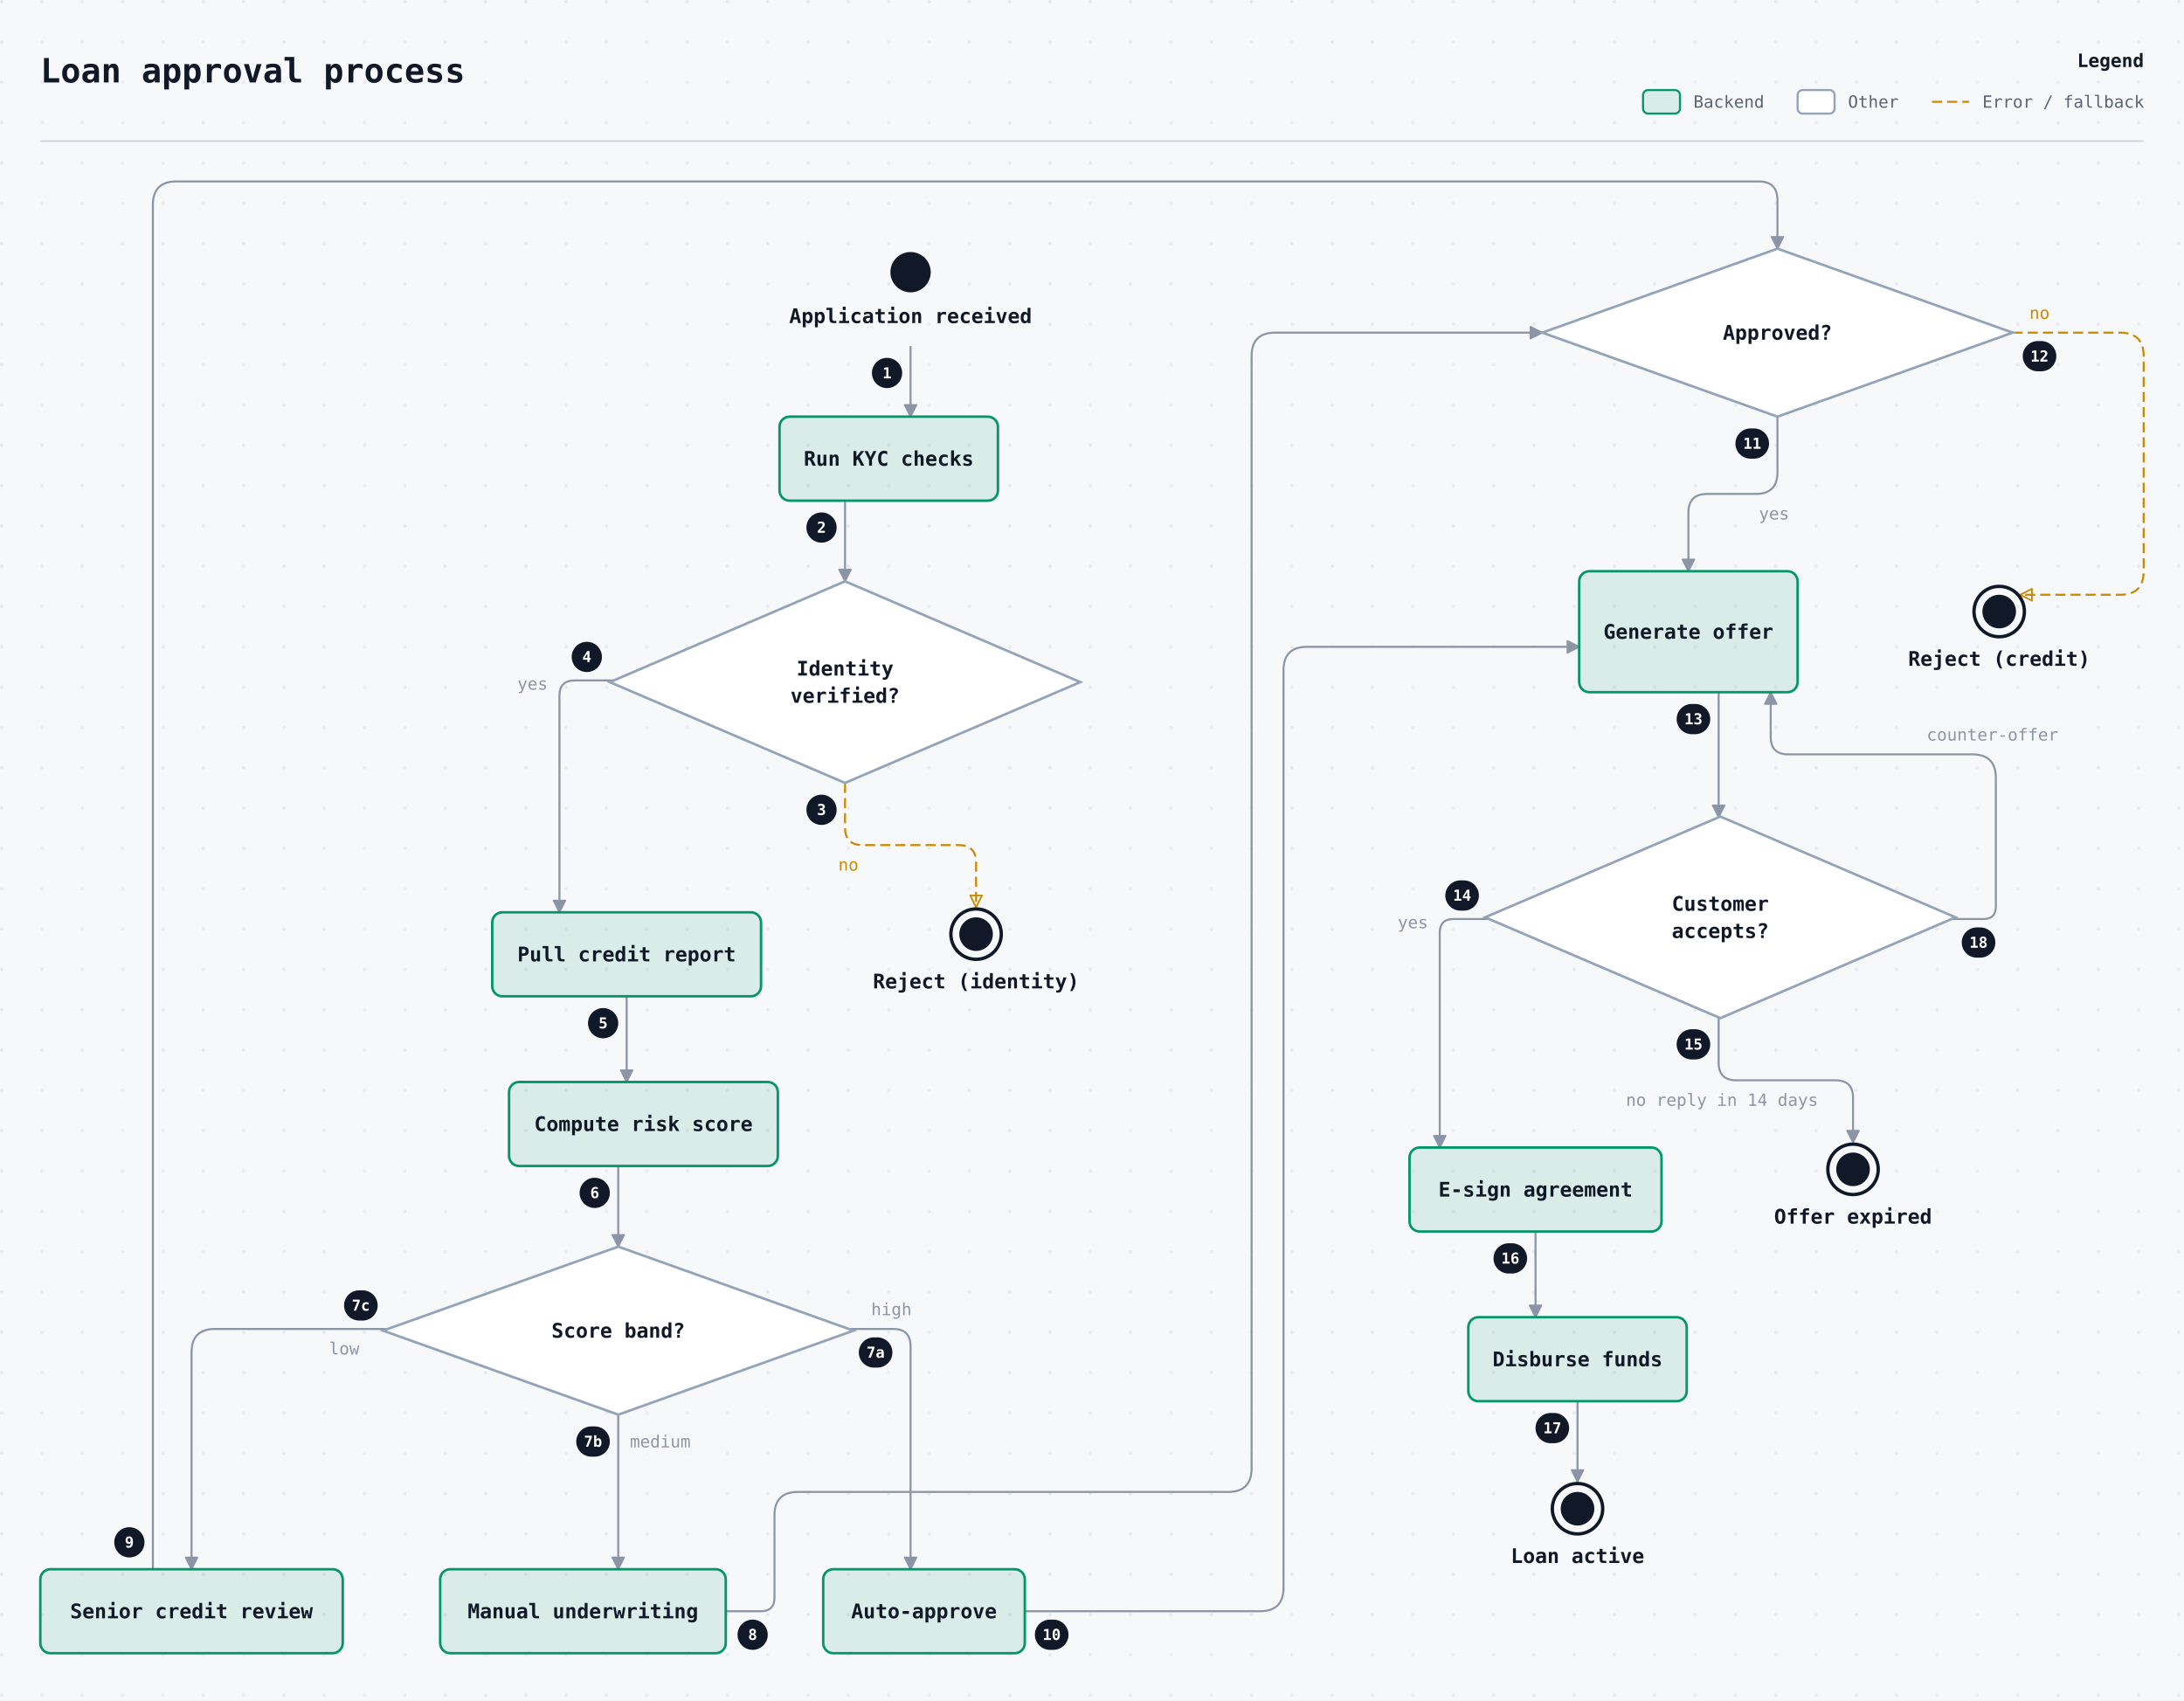
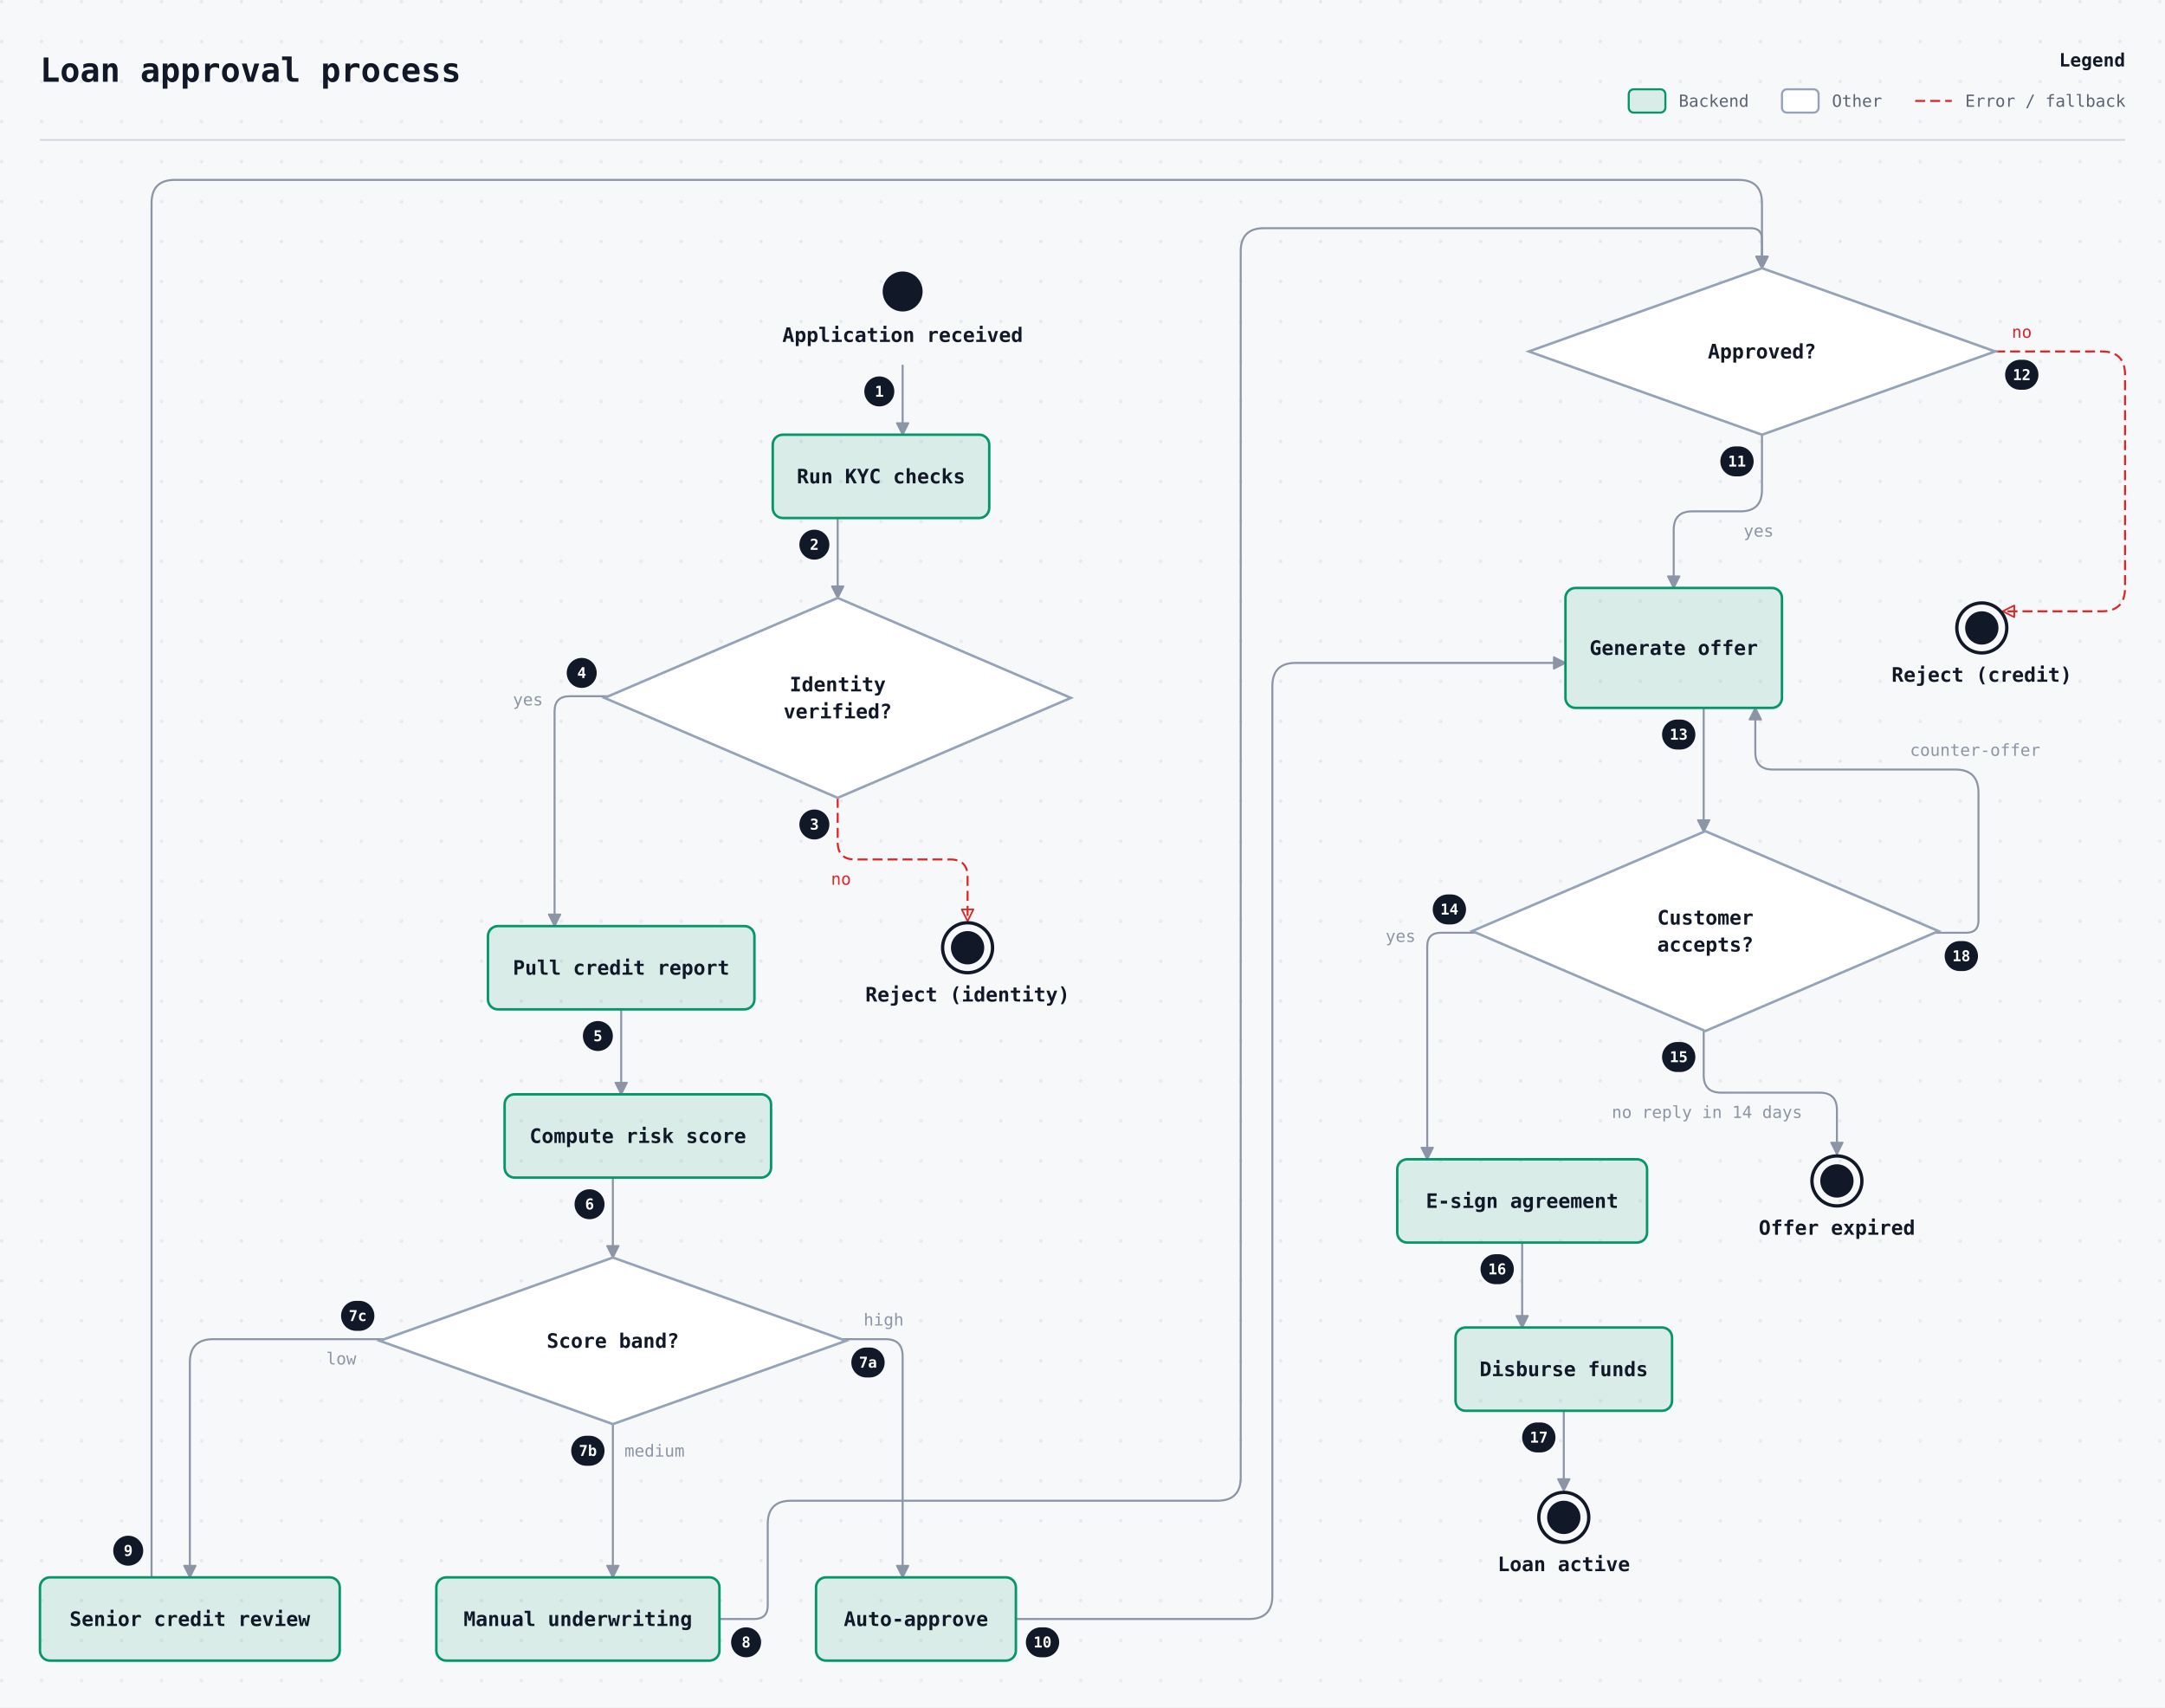
- <svg xmlns="http://www.w3.org/2000/svg" version="1.1" width="1300" height="1012" viewBox="0 0 1300 1012" font-family="JetBrains Mono, ui-monospace, SFMono-Regular, Menlo, Consolas, monospace">
+ <svg xmlns="http://www.w3.org/2000/svg" version="1.1" width="1300" height="1025" viewBox="0 0 1300 1025" font-family="JetBrains Mono, ui-monospace, SFMono-Regular, Menlo, Consolas, monospace">
  <defs>
    <pattern id="canvas-grid" width="24" height="24" patternUnits="userSpaceOnUse">
      <circle cx="1" cy="1" r="1" fill="#e3e7ed" />
    </pattern>
    <marker id="marker-arrow-0" viewBox="-1 -1 9 9" refX="7" refY="3.5" markerWidth="9" markerHeight="9" markerUnits="userSpaceOnUse" orient="auto-start-reverse">
      <path d="M0 0 L7 3.5 L0 7 Z" fill="#8b95a5" stroke="#8b95a5" stroke-width="1" stroke-linejoin="round" />
    </marker>
    <marker id="marker-uml-triangle-1" viewBox="-1 -1 9 9" refX="7" refY="3.5" markerWidth="9" markerHeight="9" markerUnits="userSpaceOnUse" orient="auto-start-reverse">
-       <path d="M0 0 L7 3.5 L0 7 Z" fill="none" stroke="#ca8a04" stroke-width="1" stroke-linejoin="round" />
+       <path d="M0 0 L7 3.5 L0 7 Z" fill="none" stroke="#dc2626" stroke-width="1" stroke-linejoin="round" />
    </marker>
  </defs>
  <rect width="100%" height="100%" fill="#f7f8fa" />
  <rect width="100%" height="100%" fill="url(#canvas-grid)" />
  <text x="24.0" y="49.1" text-anchor="start" font-size="20" font-weight="bold" fill="#111827">Loan approval process</text>
-   <path d="M 542.0 206.0 L 542.0 248.0" fill="none" stroke="#8b95a5" stroke-width="1.2" marker-end="url(#marker-arrow-0)" />
-   <path d="M 503.0 298.0 L 503.0 346.0" fill="none" stroke="#8b95a5" stroke-width="1.2" marker-end="url(#marker-arrow-0)" />
-   <path d="M 503.0 466.0 L 503.0 492.6 Q 503.0 503.0 513.4 503.0 L 570.6 503.0 Q 581.0 503.0 581.0 513.4 L 581.0 540.0" fill="none" stroke="#ca8a04" stroke-width="1.2" stroke-dasharray="6 3" marker-end="url(#marker-uml-triangle-1)" />
-   <path d="M 365.3 405.0 L 342.1 405.0 Q 333.0 405.0 333.0 414.1 L 333.0 543.0" fill="none" stroke="#8b95a5" stroke-width="1.2" marker-end="url(#marker-arrow-0)" />
-   <path d="M 373.0 593.0 L 373.0 644.0" fill="none" stroke="#8b95a5" stroke-width="1.2" marker-end="url(#marker-arrow-0)" />
-   <path d="M 368.0 694.0 L 368.0 742.0" fill="none" stroke="#8b95a5" stroke-width="1.2" marker-end="url(#marker-arrow-0)" />
-   <path d="M 505.2 791.0 L 531.7 791.0 Q 542.0 791.0 542.0 801.3 L 542.0 934.0" fill="none" stroke="#8b95a5" stroke-width="1.2" marker-end="url(#marker-arrow-0)" />
-   <path d="M 368.0 842.0 L 368.0 934.0" fill="none" stroke="#8b95a5" stroke-width="1.2" marker-end="url(#marker-arrow-0)" />
-   <path d="M 230.8 791.0 L 128.0 791.0 Q 114.0 791.0 114.0 805.0 L 114.0 934.0" fill="none" stroke="#8b95a5" stroke-width="1.2" marker-end="url(#marker-arrow-0)" />
-   <path d="M 432.0 959.0 L 452.9 959.0 Q 461.0 959.0 461.0 950.9 L 461.0 902.0 Q 461.0 888.0 475.0 888.0 L 731.0 888.0 Q 745.0 888.0 745.0 874.0 L 745.0 212.0 Q 745.0 198.0 759.0 198.0 L 918.0 198.0" fill="none" stroke="#8b95a5" stroke-width="1.2" marker-end="url(#marker-arrow-0)" />
-   <path d="M 91.0 934.0 L 91.0 122.0 Q 91.0 108.0 105.0 108.0 L 1046.8 108.0 Q 1058.0 108.0 1058.0 119.2 L 1058.0 148.0" fill="none" stroke="#8b95a5" stroke-width="1.2" marker-end="url(#marker-arrow-0)" />
-   <path d="M 610.0 959.0 L 750.0 959.0 Q 764.0 959.0 764.0 945.0 L 764.0 399.0 Q 764.0 385.0 778.0 385.0 L 940.0 385.0" fill="none" stroke="#8b95a5" stroke-width="1.2" marker-end="url(#marker-arrow-0)" />
-   <path d="M 1058.0 248.0 L 1058.0 281.1 Q 1058.0 294.0 1045.1 294.0 L 1016.2 294.0 Q 1005.0 294.0 1005.0 305.2 L 1005.0 340.0" fill="none" stroke="#8b95a5" stroke-width="1.2" marker-end="url(#marker-arrow-0)" />
-   <path d="M 1198.0 198.0 L 1262.0 198.0 Q 1276.0 198.0 1276.0 212.0 L 1276.0 340.0 Q 1276.0 354.0 1262.0 354.0 L 1202.5 354.0" fill="none" stroke="#ca8a04" stroke-width="1.2" stroke-dasharray="6 3" marker-end="url(#marker-uml-triangle-1)" />
-   <path d="M 1023.0 412.0 L 1023.0 486.4" fill="none" stroke="#8b95a5" stroke-width="1.2" marker-end="url(#marker-arrow-0)" />
-   <path d="M 886.3 547.0 L 865.2 547.0 Q 857.0 547.0 857.0 555.2 L 857.0 683.0" fill="none" stroke="#8b95a5" stroke-width="1.2" marker-end="url(#marker-arrow-0)" />
-   <path d="M 1023.0 605.6 L 1023.0 632.5 Q 1023.0 643.0 1033.5 643.0 L 1092.6 643.0 Q 1103.0 643.0 1103.0 653.4 L 1103.0 680.0" fill="none" stroke="#8b95a5" stroke-width="1.2" marker-end="url(#marker-arrow-0)" />
-   <path d="M 914.0 733.0 L 914.0 784.0" fill="none" stroke="#8b95a5" stroke-width="1.2" marker-end="url(#marker-arrow-0)" />
-   <path d="M 939.0 834.0 L 939.0 882.0" fill="none" stroke="#8b95a5" stroke-width="1.2" marker-end="url(#marker-arrow-0)" />
-   <path d="M 1161.7 547.0 L 1180.6 547.0 Q 1188.0 547.0 1188.0 539.6 L 1188.0 463.0 Q 1188.0 449.0 1174.0 449.0 L 1064.4 449.0 Q 1054.0 449.0 1054.0 438.6 L 1054.0 412.0" fill="none" stroke="#8b95a5" stroke-width="1.2" marker-end="url(#marker-arrow-0)" />
-   <circle cx="542.0" cy="162.0" r="12.0" fill="#111827" />
-   <text x="542.0" y="192.3" text-anchor="middle" font-size="12" font-weight="bold" fill="#111827">
+   <path d="M 542.0 219.0 L 542.0 261.0" fill="none" stroke="#8b95a5" stroke-width="1.2" marker-end="url(#marker-arrow-0)" />
+   <path d="M 503.0 311.0 L 503.0 359.0" fill="none" stroke="#8b95a5" stroke-width="1.2" marker-end="url(#marker-arrow-0)" />
+   <path d="M 503.0 479.0 L 503.0 505.6 Q 503.0 516.0 513.4 516.0 L 570.6 516.0 Q 581.0 516.0 581.0 526.4 L 581.0 553.0" fill="none" stroke="#dc2626" stroke-width="1.2" stroke-dasharray="6 3" marker-end="url(#marker-uml-triangle-1)" />
+   <path d="M 365.3 418.0 L 342.1 418.0 Q 333.0 418.0 333.0 427.1 L 333.0 556.0" fill="none" stroke="#8b95a5" stroke-width="1.2" marker-end="url(#marker-arrow-0)" />
+   <path d="M 373.0 606.0 L 373.0 657.0" fill="none" stroke="#8b95a5" stroke-width="1.2" marker-end="url(#marker-arrow-0)" />
+   <path d="M 368.0 707.0 L 368.0 755.0" fill="none" stroke="#8b95a5" stroke-width="1.2" marker-end="url(#marker-arrow-0)" />
+   <path d="M 505.2 804.0 L 531.7 804.0 Q 542.0 804.0 542.0 814.3 L 542.0 947.0" fill="none" stroke="#8b95a5" stroke-width="1.2" marker-end="url(#marker-arrow-0)" />
+   <path d="M 368.0 855.0 L 368.0 947.0" fill="none" stroke="#8b95a5" stroke-width="1.2" marker-end="url(#marker-arrow-0)" />
+   <path d="M 230.8 804.0 L 128.0 804.0 Q 114.0 804.0 114.0 818.0 L 114.0 947.0" fill="none" stroke="#8b95a5" stroke-width="1.2" marker-end="url(#marker-arrow-0)" />
+   <path d="M 432.0 972.0 L 452.9 972.0 Q 461.0 972.0 461.0 963.9 L 461.0 915.0 Q 461.0 901.0 475.0 901.0 L 731.0 901.0 Q 745.0 901.0 745.0 887.0 L 745.0 151.0 Q 745.0 137.0 759.0 137.0 L 1051.3 137.0 Q 1058.0 137.0 1058.0 143.7 L 1058.0 161.0" fill="none" stroke="#8b95a5" stroke-width="1.2" marker-end="url(#marker-arrow-0)" />
+   <path d="M 91.0 947.0 L 91.0 122.0 Q 91.0 108.0 105.0 108.0 L 1044.0 108.0 Q 1058.0 108.0 1058.0 122.0 L 1058.0 161.0" fill="none" stroke="#8b95a5" stroke-width="1.2" marker-end="url(#marker-arrow-0)" />
+   <path d="M 610.0 972.0 L 750.0 972.0 Q 764.0 972.0 764.0 958.0 L 764.0 412.0 Q 764.0 398.0 778.0 398.0 L 940.0 398.0" fill="none" stroke="#8b95a5" stroke-width="1.2" marker-end="url(#marker-arrow-0)" />
+   <path d="M 1058.0 261.0 L 1058.0 294.1 Q 1058.0 307.0 1045.1 307.0 L 1016.2 307.0 Q 1005.0 307.0 1005.0 318.2 L 1005.0 353.0" fill="none" stroke="#8b95a5" stroke-width="1.2" marker-end="url(#marker-arrow-0)" />
+   <path d="M 1198.0 211.0 L 1262.0 211.0 Q 1276.0 211.0 1276.0 225.0 L 1276.0 353.0 Q 1276.0 367.0 1262.0 367.0 L 1202.5 367.0" fill="none" stroke="#dc2626" stroke-width="1.2" stroke-dasharray="6 3" marker-end="url(#marker-uml-triangle-1)" />
+   <path d="M 1023.0 425.0 L 1023.0 499.4" fill="none" stroke="#8b95a5" stroke-width="1.2" marker-end="url(#marker-arrow-0)" />
+   <path d="M 886.3 560.0 L 865.2 560.0 Q 857.0 560.0 857.0 568.2 L 857.0 696.0" fill="none" stroke="#8b95a5" stroke-width="1.2" marker-end="url(#marker-arrow-0)" />
+   <path d="M 1023.0 618.6 L 1023.0 645.5 Q 1023.0 656.0 1033.5 656.0 L 1092.6 656.0 Q 1103.0 656.0 1103.0 666.4 L 1103.0 693.0" fill="none" stroke="#8b95a5" stroke-width="1.2" marker-end="url(#marker-arrow-0)" />
+   <path d="M 914.0 746.0 L 914.0 797.0" fill="none" stroke="#8b95a5" stroke-width="1.2" marker-end="url(#marker-arrow-0)" />
+   <path d="M 939.0 847.0 L 939.0 895.0" fill="none" stroke="#8b95a5" stroke-width="1.2" marker-end="url(#marker-arrow-0)" />
+   <path d="M 1161.7 560.0 L 1180.6 560.0 Q 1188.0 560.0 1188.0 552.6 L 1188.0 476.0 Q 1188.0 462.0 1174.0 462.0 L 1064.4 462.0 Q 1054.0 462.0 1054.0 451.6 L 1054.0 425.0" fill="none" stroke="#8b95a5" stroke-width="1.2" marker-end="url(#marker-arrow-0)" />
+   <circle cx="542.0" cy="175.0" r="12.0" fill="#111827" />
+   <text x="542.0" y="205.3" text-anchor="middle" font-size="12" font-weight="bold" fill="#111827">
    <tspan>Application received</tspan>
  </text>
-   <rect fill="#059669" fill-opacity="0.122" stroke="#059669" stroke-width="1.5" x="464.0" y="248.0" width="130.0" height="50.0" rx="6.0" />
-   <text x="529.0" y="277.2" text-anchor="middle" font-size="12" font-weight="bold" fill="#111827">
+   <rect fill="#059669" fill-opacity="0.122" stroke="#059669" stroke-width="1.5" x="464.0" y="261.0" width="130.0" height="50.0" rx="6.0" />
+   <text x="529.0" y="290.2" text-anchor="middle" font-size="12" font-weight="bold" fill="#111827">
    <tspan>Run KYC checks</tspan>
  </text>
-   <path fill="#ffffff" fill-opacity="1.000" stroke="#94a3b8" stroke-width="1.5" d="M 503.0 346.0 L 643.0 406.0 L 503.0 466.0 L 363.0 406.0 Z" />
-   <text x="503.0" y="402.1" text-anchor="middle" font-size="12" font-weight="bold" fill="#111827">
+   <path fill="#ffffff" fill-opacity="1.000" stroke="#94a3b8" stroke-width="1.5" d="M 503.0 359.0 L 643.0 419.0 L 503.0 479.0 L 363.0 419.0 Z" />
+   <text x="503.0" y="415.1" text-anchor="middle" font-size="12" font-weight="bold" fill="#111827">
    <tspan>Identity</tspan>
  </text>
-   <text x="503.0" y="418.3" text-anchor="middle" font-size="12" font-weight="bold" fill="#111827">
+   <text x="503.0" y="431.3" text-anchor="middle" font-size="12" font-weight="bold" fill="#111827">
    <tspan>verified?</tspan>
  </text>
-   <circle cx="581.0" cy="556.0" r="15.0" fill="none" stroke="#111827" stroke-width="2" />
-   <circle cx="581.0" cy="556.0" r="10.0" fill="#111827" />
-   <text x="581.0" y="588.3" text-anchor="middle" font-size="12" font-weight="bold" fill="#111827">
+   <circle cx="581.0" cy="569.0" r="15.0" fill="none" stroke="#111827" stroke-width="2" />
+   <circle cx="581.0" cy="569.0" r="10.0" fill="#111827" />
+   <text x="581.0" y="601.3" text-anchor="middle" font-size="12" font-weight="bold" fill="#111827">
    <tspan>Reject (identity)</tspan>
  </text>
-   <rect fill="#059669" fill-opacity="0.122" stroke="#059669" stroke-width="1.5" x="293.0" y="543.0" width="160.0" height="50.0" rx="6.0" />
-   <text x="373.0" y="572.2" text-anchor="middle" font-size="12" font-weight="bold" fill="#111827">
+   <rect fill="#059669" fill-opacity="0.122" stroke="#059669" stroke-width="1.5" x="293.0" y="556.0" width="160.0" height="50.0" rx="6.0" />
+   <text x="373.0" y="585.2" text-anchor="middle" font-size="12" font-weight="bold" fill="#111827">
    <tspan>Pull credit report</tspan>
  </text>
-   <rect fill="#059669" fill-opacity="0.122" stroke="#059669" stroke-width="1.5" x="303.0" y="644.0" width="160.0" height="50.0" rx="6.0" />
-   <text x="383.0" y="673.2" text-anchor="middle" font-size="12" font-weight="bold" fill="#111827">
+   <rect fill="#059669" fill-opacity="0.122" stroke="#059669" stroke-width="1.5" x="303.0" y="657.0" width="160.0" height="50.0" rx="6.0" />
+   <text x="383.0" y="686.2" text-anchor="middle" font-size="12" font-weight="bold" fill="#111827">
    <tspan>Compute risk score</tspan>
  </text>
-   <path fill="#ffffff" fill-opacity="1.000" stroke="#94a3b8" stroke-width="1.5" d="M 368.0 742.0 L 508.0 792.0 L 368.0 842.0 L 228.0 792.0 Z" />
-   <text x="368.0" y="796.2" text-anchor="middle" font-size="12" font-weight="bold" fill="#111827">
+   <path fill="#ffffff" fill-opacity="1.000" stroke="#94a3b8" stroke-width="1.5" d="M 368.0 755.0 L 508.0 805.0 L 368.0 855.0 L 228.0 805.0 Z" />
+   <text x="368.0" y="809.2" text-anchor="middle" font-size="12" font-weight="bold" fill="#111827">
    <tspan>Score band?</tspan>
  </text>
-   <rect fill="#059669" fill-opacity="0.122" stroke="#059669" stroke-width="1.5" x="490.0" y="934.0" width="120.0" height="50.0" rx="6.0" />
-   <text x="550.0" y="963.2" text-anchor="middle" font-size="12" font-weight="bold" fill="#111827">
+   <rect fill="#059669" fill-opacity="0.122" stroke="#059669" stroke-width="1.5" x="490.0" y="947.0" width="120.0" height="50.0" rx="6.0" />
+   <text x="550.0" y="976.2" text-anchor="middle" font-size="12" font-weight="bold" fill="#111827">
    <tspan>Auto-approve</tspan>
  </text>
-   <rect fill="#059669" fill-opacity="0.122" stroke="#059669" stroke-width="1.5" x="262.0" y="934.0" width="170.0" height="50.0" rx="6.0" />
-   <text x="347.0" y="963.2" text-anchor="middle" font-size="12" font-weight="bold" fill="#111827">
+   <rect fill="#059669" fill-opacity="0.122" stroke="#059669" stroke-width="1.5" x="262.0" y="947.0" width="170.0" height="50.0" rx="6.0" />
+   <text x="347.0" y="976.2" text-anchor="middle" font-size="12" font-weight="bold" fill="#111827">
    <tspan>Manual underwriting</tspan>
  </text>
-   <rect fill="#059669" fill-opacity="0.122" stroke="#059669" stroke-width="1.5" x="24.0" y="934.0" width="180.0" height="50.0" rx="6.0" />
-   <text x="114.0" y="963.2" text-anchor="middle" font-size="12" font-weight="bold" fill="#111827">
+   <rect fill="#059669" fill-opacity="0.122" stroke="#059669" stroke-width="1.5" x="24.0" y="947.0" width="180.0" height="50.0" rx="6.0" />
+   <text x="114.0" y="976.2" text-anchor="middle" font-size="12" font-weight="bold" fill="#111827">
    <tspan>Senior credit review</tspan>
  </text>
-   <path fill="#ffffff" fill-opacity="1.000" stroke="#94a3b8" stroke-width="1.5" d="M 1058.0 148.0 L 1198.0 198.0 L 1058.0 248.0 L 918.0 198.0 Z" />
-   <text x="1058.0" y="202.2" text-anchor="middle" font-size="12" font-weight="bold" fill="#111827">
+   <path fill="#ffffff" fill-opacity="1.000" stroke="#94a3b8" stroke-width="1.5" d="M 1058.0 161.0 L 1198.0 211.0 L 1058.0 261.0 L 918.0 211.0 Z" />
+   <text x="1058.0" y="215.2" text-anchor="middle" font-size="12" font-weight="bold" fill="#111827">
    <tspan>Approved?</tspan>
  </text>
-   <circle cx="1190.0" cy="364.0" r="15.0" fill="none" stroke="#111827" stroke-width="2" />
-   <circle cx="1190.0" cy="364.0" r="10.0" fill="#111827" />
-   <text x="1190.0" y="396.3" text-anchor="middle" font-size="12" font-weight="bold" fill="#111827">
+   <circle cx="1190.0" cy="377.0" r="15.0" fill="none" stroke="#111827" stroke-width="2" />
+   <circle cx="1190.0" cy="377.0" r="10.0" fill="#111827" />
+   <text x="1190.0" y="409.3" text-anchor="middle" font-size="12" font-weight="bold" fill="#111827">
    <tspan>Reject (credit)</tspan>
  </text>
-   <rect fill="#059669" fill-opacity="0.122" stroke="#059669" stroke-width="1.5" x="940.0" y="340.0" width="130.0" height="72.0" rx="6.0" />
-   <text x="1005.0" y="380.2" text-anchor="middle" font-size="12" font-weight="bold" fill="#111827">
+   <rect fill="#059669" fill-opacity="0.122" stroke="#059669" stroke-width="1.5" x="940.0" y="353.0" width="130.0" height="72.0" rx="6.0" />
+   <text x="1005.0" y="393.2" text-anchor="middle" font-size="12" font-weight="bold" fill="#111827">
    <tspan>Generate offer</tspan>
  </text>
-   <path fill="#ffffff" fill-opacity="1.000" stroke="#94a3b8" stroke-width="1.5" d="M 1024.0 486.0 L 1164.0 546.0 L 1024.0 606.0 L 884.0 546.0 Z" />
-   <text x="1024.0" y="542.1" text-anchor="middle" font-size="12" font-weight="bold" fill="#111827">
+   <path fill="#ffffff" fill-opacity="1.000" stroke="#94a3b8" stroke-width="1.5" d="M 1024.0 499.0 L 1164.0 559.0 L 1024.0 619.0 L 884.0 559.0 Z" />
+   <text x="1024.0" y="555.1" text-anchor="middle" font-size="12" font-weight="bold" fill="#111827">
    <tspan>Customer</tspan>
  </text>
-   <text x="1024.0" y="558.3" text-anchor="middle" font-size="12" font-weight="bold" fill="#111827">
+   <text x="1024.0" y="571.3" text-anchor="middle" font-size="12" font-weight="bold" fill="#111827">
    <tspan>accepts?</tspan>
  </text>
-   <circle cx="1103.0" cy="696.0" r="15.0" fill="none" stroke="#111827" stroke-width="2" />
-   <circle cx="1103.0" cy="696.0" r="10.0" fill="#111827" />
-   <text x="1103.0" y="728.3" text-anchor="middle" font-size="12" font-weight="bold" fill="#111827">
+   <circle cx="1103.0" cy="709.0" r="15.0" fill="none" stroke="#111827" stroke-width="2" />
+   <circle cx="1103.0" cy="709.0" r="10.0" fill="#111827" />
+   <text x="1103.0" y="741.3" text-anchor="middle" font-size="12" font-weight="bold" fill="#111827">
    <tspan>Offer expired</tspan>
  </text>
-   <rect fill="#059669" fill-opacity="0.122" stroke="#059669" stroke-width="1.5" x="839.0" y="683.0" width="150.0" height="50.0" rx="6.0" />
-   <text x="914.0" y="712.2" text-anchor="middle" font-size="12" font-weight="bold" fill="#111827">
+   <rect fill="#059669" fill-opacity="0.122" stroke="#059669" stroke-width="1.5" x="839.0" y="696.0" width="150.0" height="50.0" rx="6.0" />
+   <text x="914.0" y="725.2" text-anchor="middle" font-size="12" font-weight="bold" fill="#111827">
    <tspan>E-sign agreement</tspan>
  </text>
-   <rect fill="#059669" fill-opacity="0.122" stroke="#059669" stroke-width="1.5" x="874.0" y="784.0" width="130.0" height="50.0" rx="6.0" />
-   <text x="939.0" y="813.2" text-anchor="middle" font-size="12" font-weight="bold" fill="#111827">
+   <rect fill="#059669" fill-opacity="0.122" stroke="#059669" stroke-width="1.5" x="874.0" y="797.0" width="130.0" height="50.0" rx="6.0" />
+   <text x="939.0" y="826.2" text-anchor="middle" font-size="12" font-weight="bold" fill="#111827">
    <tspan>Disburse funds</tspan>
  </text>
-   <circle cx="939.0" cy="898.0" r="15.0" fill="none" stroke="#111827" stroke-width="2" />
-   <circle cx="939.0" cy="898.0" r="10.0" fill="#111827" />
-   <text x="939.0" y="930.3" text-anchor="middle" font-size="12" font-weight="bold" fill="#111827">
+   <circle cx="939.0" cy="911.0" r="15.0" fill="none" stroke="#111827" stroke-width="2" />
+   <circle cx="939.0" cy="911.0" r="10.0" fill="#111827" />
+   <text x="939.0" y="943.3" text-anchor="middle" font-size="12" font-weight="bold" fill="#111827">
    <tspan>Loan active</tspan>
  </text>
-   <rect x="495.0" y="507.0" width="20.0" height="15.5" rx="2" fill="#f7f8fa" />
-   <text x="505.0" y="518.2" text-anchor="middle" font-size="10" fill="#ca8a04">no</text>
-   <rect x="305.0" y="399.2" width="24.0" height="15.5" rx="2" fill="#f7f8fa" />
-   <text x="317.0" y="410.5" text-anchor="middle" font-size="10" fill="#8b95a5">yes</text>
-   <rect x="515.6" y="771.5" width="30.0" height="15.5" rx="2" fill="#f7f8fa" />
-   <text x="530.6" y="782.8" text-anchor="middle" font-size="10" fill="#8b95a5">high</text>
-   <rect x="372.0" y="850.2" width="42.0" height="15.5" rx="2" fill="#f7f8fa" />
-   <text x="393.0" y="861.5" text-anchor="middle" font-size="10" fill="#8b95a5">medium</text>
-   <rect x="192.9" y="795.0" width="24.0" height="15.5" rx="2" fill="#f7f8fa" />
-   <text x="204.9" y="806.2" text-anchor="middle" font-size="10" fill="#8b95a5">low</text>
-   <rect x="1044.0" y="298.0" width="24.0" height="15.5" rx="2" fill="#f7f8fa" />
-   <text x="1056.0" y="309.2" text-anchor="middle" font-size="10" fill="#8b95a5">yes</text>
-   <rect x="1204.0" y="178.5" width="20.0" height="15.5" rx="2" fill="#f7f8fa" />
-   <text x="1214.0" y="189.8" text-anchor="middle" font-size="10" fill="#ca8a04">no</text>
-   <rect x="829.0" y="541.2" width="24.0" height="15.5" rx="2" fill="#f7f8fa" />
-   <text x="841.0" y="552.5" text-anchor="middle" font-size="10" fill="#8b95a5">yes</text>
-   <rect x="965.0" y="647.0" width="120.0" height="15.5" rx="2" fill="#f7f8fa" />
-   <text x="1025.0" y="658.2" text-anchor="middle" font-size="10" fill="#8b95a5">no reply in 14 days</text>
-   <rect x="1144.0" y="429.5" width="84.0" height="15.5" rx="2" fill="#f7f8fa" />
-   <text x="1186.0" y="440.8" text-anchor="middle" font-size="10" fill="#8b95a5">counter-offer</text>
-   <rect x="519.0" y="213.0" width="18.0" height="18.0" rx="9.0" fill="#111827" />
-   <text x="528.0" y="225.2" text-anchor="middle" font-size="9" font-weight="bold" fill="#ffffff">1</text>
-   <rect x="480.0" y="305.0" width="18.0" height="18.0" rx="9.0" fill="#111827" />
-   <text x="489.0" y="317.1" text-anchor="middle" font-size="9" font-weight="bold" fill="#ffffff">2</text>
-   <rect x="480.0" y="473.0" width="18.0" height="18.0" rx="9.0" fill="#111827" />
-   <text x="489.0" y="485.1" text-anchor="middle" font-size="9" font-weight="bold" fill="#ffffff">3</text>
-   <rect x="340.3" y="382.0" width="18.0" height="18.0" rx="9.0" fill="#111827" />
-   <text x="349.3" y="394.1" text-anchor="middle" font-size="9" font-weight="bold" fill="#ffffff">4</text>
-   <rect x="350.0" y="600.0" width="18.0" height="18.0" rx="9.0" fill="#111827" />
-   <text x="359.0" y="612.1" text-anchor="middle" font-size="9" font-weight="bold" fill="#ffffff">5</text>
-   <rect x="345.0" y="701.0" width="18.0" height="18.0" rx="9.0" fill="#111827" />
-   <text x="354.0" y="713.1" text-anchor="middle" font-size="9" font-weight="bold" fill="#ffffff">6</text>
-   <rect x="511.2" y="796.0" width="20.0" height="18.0" rx="9.0" fill="#111827" />
-   <text x="521.2" y="808.1" text-anchor="middle" font-size="9" font-weight="bold" fill="#ffffff">7a</text>
-   <rect x="343.0" y="849.0" width="20.0" height="18.0" rx="9.0" fill="#111827" />
-   <text x="353.0" y="861.1" text-anchor="middle" font-size="9" font-weight="bold" fill="#ffffff">7b</text>
-   <rect x="204.8" y="768.0" width="20.0" height="18.0" rx="9.0" fill="#111827" />
-   <text x="214.8" y="780.1" text-anchor="middle" font-size="9" font-weight="bold" fill="#ffffff">7c</text>
-   <rect x="439.0" y="964.0" width="18.0" height="18.0" rx="9.0" fill="#111827" />
-   <text x="448.0" y="976.1" text-anchor="middle" font-size="9" font-weight="bold" fill="#ffffff">8</text>
-   <rect x="68.0" y="909.0" width="18.0" height="18.0" rx="9.0" fill="#111827" />
-   <text x="77.0" y="921.1" text-anchor="middle" font-size="9" font-weight="bold" fill="#ffffff">9</text>
-   <rect x="616.0" y="964.0" width="20.0" height="18.0" rx="9.0" fill="#111827" />
-   <text x="626.0" y="976.1" text-anchor="middle" font-size="9" font-weight="bold" fill="#ffffff">10</text>
-   <rect x="1033.0" y="255.0" width="20.0" height="18.0" rx="9.0" fill="#111827" />
-   <text x="1043.0" y="267.1" text-anchor="middle" font-size="9" font-weight="bold" fill="#ffffff">11</text>
-   <rect x="1204.0" y="203.0" width="20.0" height="18.0" rx="9.0" fill="#111827" />
-   <text x="1214.0" y="215.2" text-anchor="middle" font-size="9" font-weight="bold" fill="#ffffff">12</text>
-   <rect x="998.0" y="419.0" width="20.0" height="18.0" rx="9.0" fill="#111827" />
-   <text x="1008.0" y="431.1" text-anchor="middle" font-size="9" font-weight="bold" fill="#ffffff">13</text>
-   <rect x="860.3" y="524.0" width="20.0" height="18.0" rx="9.0" fill="#111827" />
-   <text x="870.3" y="536.1" text-anchor="middle" font-size="9" font-weight="bold" fill="#ffffff">14</text>
-   <rect x="998.0" y="612.6" width="20.0" height="18.0" rx="9.0" fill="#111827" />
-   <text x="1008.0" y="624.7" text-anchor="middle" font-size="9" font-weight="bold" fill="#ffffff">15</text>
-   <rect x="889.0" y="740.0" width="20.0" height="18.0" rx="9.0" fill="#111827" />
-   <text x="899.0" y="752.1" text-anchor="middle" font-size="9" font-weight="bold" fill="#ffffff">16</text>
-   <rect x="914.0" y="841.0" width="20.0" height="18.0" rx="9.0" fill="#111827" />
-   <text x="924.0" y="853.1" text-anchor="middle" font-size="9" font-weight="bold" fill="#ffffff">17</text>
-   <rect x="1167.7" y="552.0" width="20.0" height="18.0" rx="9.0" fill="#111827" />
-   <text x="1177.7" y="564.1" text-anchor="middle" font-size="9" font-weight="bold" fill="#ffffff">18</text>
+   <rect x="495.0" y="520.0" width="20.0" height="15.5" rx="2" fill="#f7f8fa" />
+   <text x="505.0" y="531.2" text-anchor="middle" font-size="10" fill="#dc2626">no</text>
+   <rect x="305.0" y="412.2" width="24.0" height="15.5" rx="2" fill="#f7f8fa" />
+   <text x="317.0" y="423.5" text-anchor="middle" font-size="10" fill="#8b95a5">yes</text>
+   <rect x="515.6" y="784.5" width="30.0" height="15.5" rx="2" fill="#f7f8fa" />
+   <text x="530.6" y="795.8" text-anchor="middle" font-size="10" fill="#8b95a5">high</text>
+   <rect x="372.0" y="863.2" width="42.0" height="15.5" rx="2" fill="#f7f8fa" />
+   <text x="393.0" y="874.5" text-anchor="middle" font-size="10" fill="#8b95a5">medium</text>
+   <rect x="192.9" y="808.0" width="24.0" height="15.5" rx="2" fill="#f7f8fa" />
+   <text x="204.9" y="819.2" text-anchor="middle" font-size="10" fill="#8b95a5">low</text>
+   <rect x="1044.0" y="311.0" width="24.0" height="15.5" rx="2" fill="#f7f8fa" />
+   <text x="1056.0" y="322.2" text-anchor="middle" font-size="10" fill="#8b95a5">yes</text>
+   <rect x="1204.0" y="191.5" width="20.0" height="15.5" rx="2" fill="#f7f8fa" />
+   <text x="1214.0" y="202.8" text-anchor="middle" font-size="10" fill="#dc2626">no</text>
+   <rect x="829.0" y="554.2" width="24.0" height="15.5" rx="2" fill="#f7f8fa" />
+   <text x="841.0" y="565.5" text-anchor="middle" font-size="10" fill="#8b95a5">yes</text>
+   <rect x="965.0" y="660.0" width="120.0" height="15.5" rx="2" fill="#f7f8fa" />
+   <text x="1025.0" y="671.2" text-anchor="middle" font-size="10" fill="#8b95a5">no reply in 14 days</text>
+   <rect x="1144.0" y="442.5" width="84.0" height="15.5" rx="2" fill="#f7f8fa" />
+   <text x="1186.0" y="453.8" text-anchor="middle" font-size="10" fill="#8b95a5">counter-offer</text>
+   <rect x="519.0" y="226.0" width="18.0" height="18.0" rx="9.0" fill="#111827" />
+   <text x="528.0" y="238.2" text-anchor="middle" font-size="9" font-weight="bold" fill="#ffffff">1</text>
+   <rect x="480.0" y="318.0" width="18.0" height="18.0" rx="9.0" fill="#111827" />
+   <text x="489.0" y="330.1" text-anchor="middle" font-size="9" font-weight="bold" fill="#ffffff">2</text>
+   <rect x="480.0" y="486.0" width="18.0" height="18.0" rx="9.0" fill="#111827" />
+   <text x="489.0" y="498.1" text-anchor="middle" font-size="9" font-weight="bold" fill="#ffffff">3</text>
+   <rect x="340.3" y="395.0" width="18.0" height="18.0" rx="9.0" fill="#111827" />
+   <text x="349.3" y="407.1" text-anchor="middle" font-size="9" font-weight="bold" fill="#ffffff">4</text>
+   <rect x="350.0" y="613.0" width="18.0" height="18.0" rx="9.0" fill="#111827" />
+   <text x="359.0" y="625.1" text-anchor="middle" font-size="9" font-weight="bold" fill="#ffffff">5</text>
+   <rect x="345.0" y="714.0" width="18.0" height="18.0" rx="9.0" fill="#111827" />
+   <text x="354.0" y="726.1" text-anchor="middle" font-size="9" font-weight="bold" fill="#ffffff">6</text>
+   <rect x="511.2" y="809.0" width="20.0" height="18.0" rx="9.0" fill="#111827" />
+   <text x="521.2" y="821.1" text-anchor="middle" font-size="9" font-weight="bold" fill="#ffffff">7a</text>
+   <rect x="343.0" y="862.0" width="20.0" height="18.0" rx="9.0" fill="#111827" />
+   <text x="353.0" y="874.1" text-anchor="middle" font-size="9" font-weight="bold" fill="#ffffff">7b</text>
+   <rect x="204.8" y="781.0" width="20.0" height="18.0" rx="9.0" fill="#111827" />
+   <text x="214.8" y="793.1" text-anchor="middle" font-size="9" font-weight="bold" fill="#ffffff">7c</text>
+   <rect x="439.0" y="977.0" width="18.0" height="18.0" rx="9.0" fill="#111827" />
+   <text x="448.0" y="989.1" text-anchor="middle" font-size="9" font-weight="bold" fill="#ffffff">8</text>
+   <rect x="68.0" y="922.0" width="18.0" height="18.0" rx="9.0" fill="#111827" />
+   <text x="77.0" y="934.1" text-anchor="middle" font-size="9" font-weight="bold" fill="#ffffff">9</text>
+   <rect x="616.0" y="977.0" width="20.0" height="18.0" rx="9.0" fill="#111827" />
+   <text x="626.0" y="989.1" text-anchor="middle" font-size="9" font-weight="bold" fill="#ffffff">10</text>
+   <rect x="1033.0" y="268.0" width="20.0" height="18.0" rx="9.0" fill="#111827" />
+   <text x="1043.0" y="280.1" text-anchor="middle" font-size="9" font-weight="bold" fill="#ffffff">11</text>
+   <rect x="1204.0" y="216.0" width="20.0" height="18.0" rx="9.0" fill="#111827" />
+   <text x="1214.0" y="228.2" text-anchor="middle" font-size="9" font-weight="bold" fill="#ffffff">12</text>
+   <rect x="998.0" y="432.0" width="20.0" height="18.0" rx="9.0" fill="#111827" />
+   <text x="1008.0" y="444.1" text-anchor="middle" font-size="9" font-weight="bold" fill="#ffffff">13</text>
+   <rect x="860.3" y="537.0" width="20.0" height="18.0" rx="9.0" fill="#111827" />
+   <text x="870.3" y="549.1" text-anchor="middle" font-size="9" font-weight="bold" fill="#ffffff">14</text>
+   <rect x="998.0" y="625.6" width="20.0" height="18.0" rx="9.0" fill="#111827" />
+   <text x="1008.0" y="637.7" text-anchor="middle" font-size="9" font-weight="bold" fill="#ffffff">15</text>
+   <rect x="889.0" y="753.0" width="20.0" height="18.0" rx="9.0" fill="#111827" />
+   <text x="899.0" y="765.1" text-anchor="middle" font-size="9" font-weight="bold" fill="#ffffff">16</text>
+   <rect x="914.0" y="854.0" width="20.0" height="18.0" rx="9.0" fill="#111827" />
+   <text x="924.0" y="866.1" text-anchor="middle" font-size="9" font-weight="bold" fill="#ffffff">17</text>
+   <rect x="1167.7" y="565.0" width="20.0" height="18.0" rx="9.0" fill="#111827" />
+   <text x="1177.7" y="577.1" text-anchor="middle" font-size="9" font-weight="bold" fill="#ffffff">18</text>
  <text x="1236.4" y="39.9" font-size="11" font-weight="bold" fill="#111827">Legend</text>
  <rect x="978.0" y="53.6" width="22" height="14" rx="3" fill="#059669" fill-opacity="0.122" stroke="#059669" stroke-width="1.25" />
  <text x="1008.0" y="64.1" font-size="10" fill="#5b6474">Backend</text>
  <rect x="1070.0" y="53.6" width="22" height="14" rx="3" fill="#ffffff" fill-opacity="1.000" stroke="#94a3b8" stroke-width="1.25" />
  <text x="1100.0" y="64.1" font-size="10" fill="#5b6474">Other</text>
-   <line x1="1150.0" y1="60.6" x2="1172.0" y2="60.6" stroke="#ca8a04" stroke-width="1.2" stroke-dasharray="6 3" />
+   <line x1="1150.0" y1="60.6" x2="1172.0" y2="60.6" stroke="#dc2626" stroke-width="1.2" stroke-dasharray="6 3" />
  <text x="1180.0" y="64.1" font-size="10" fill="#5b6474">Error / fallback</text>
  <line x1="24.0" y1="84.0" x2="1276.0" y2="84.0" stroke="#d0d5de" stroke-width="1" />
</svg>
